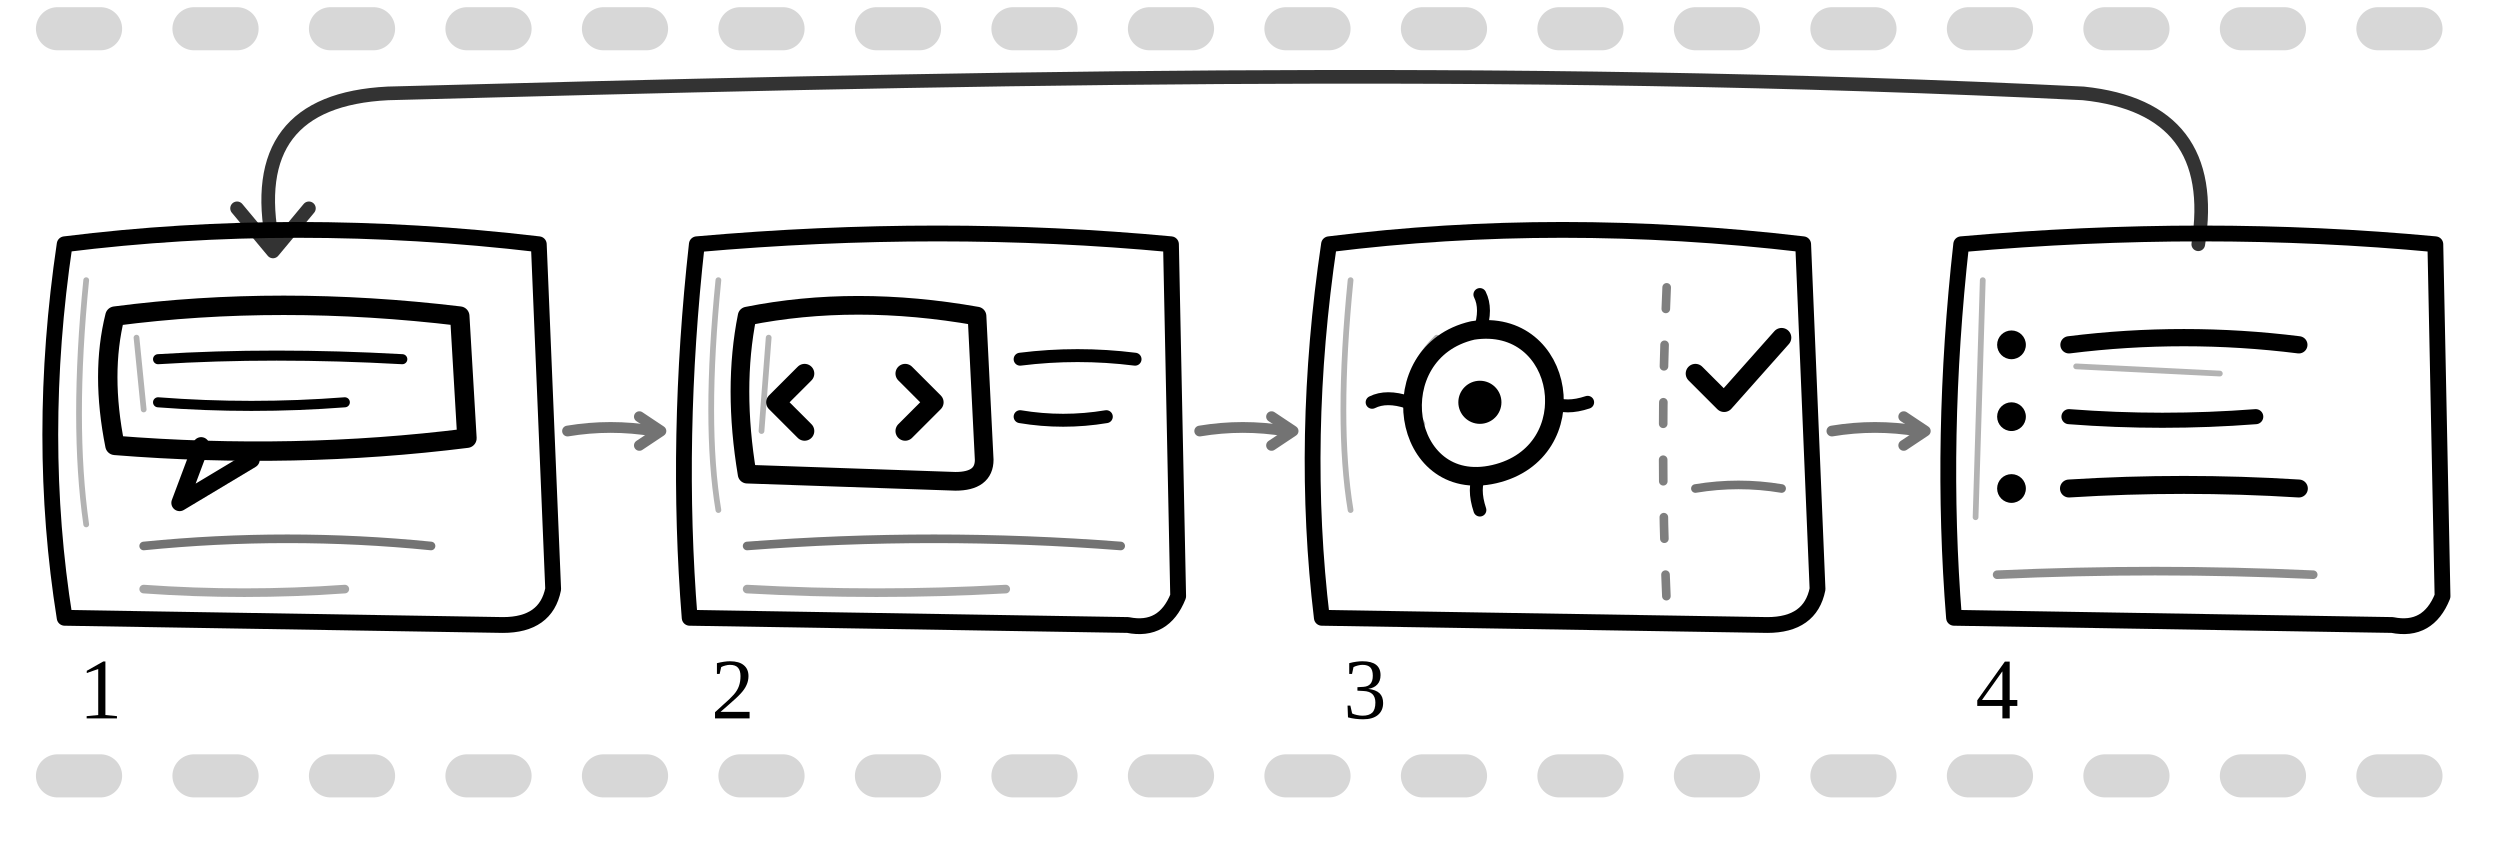
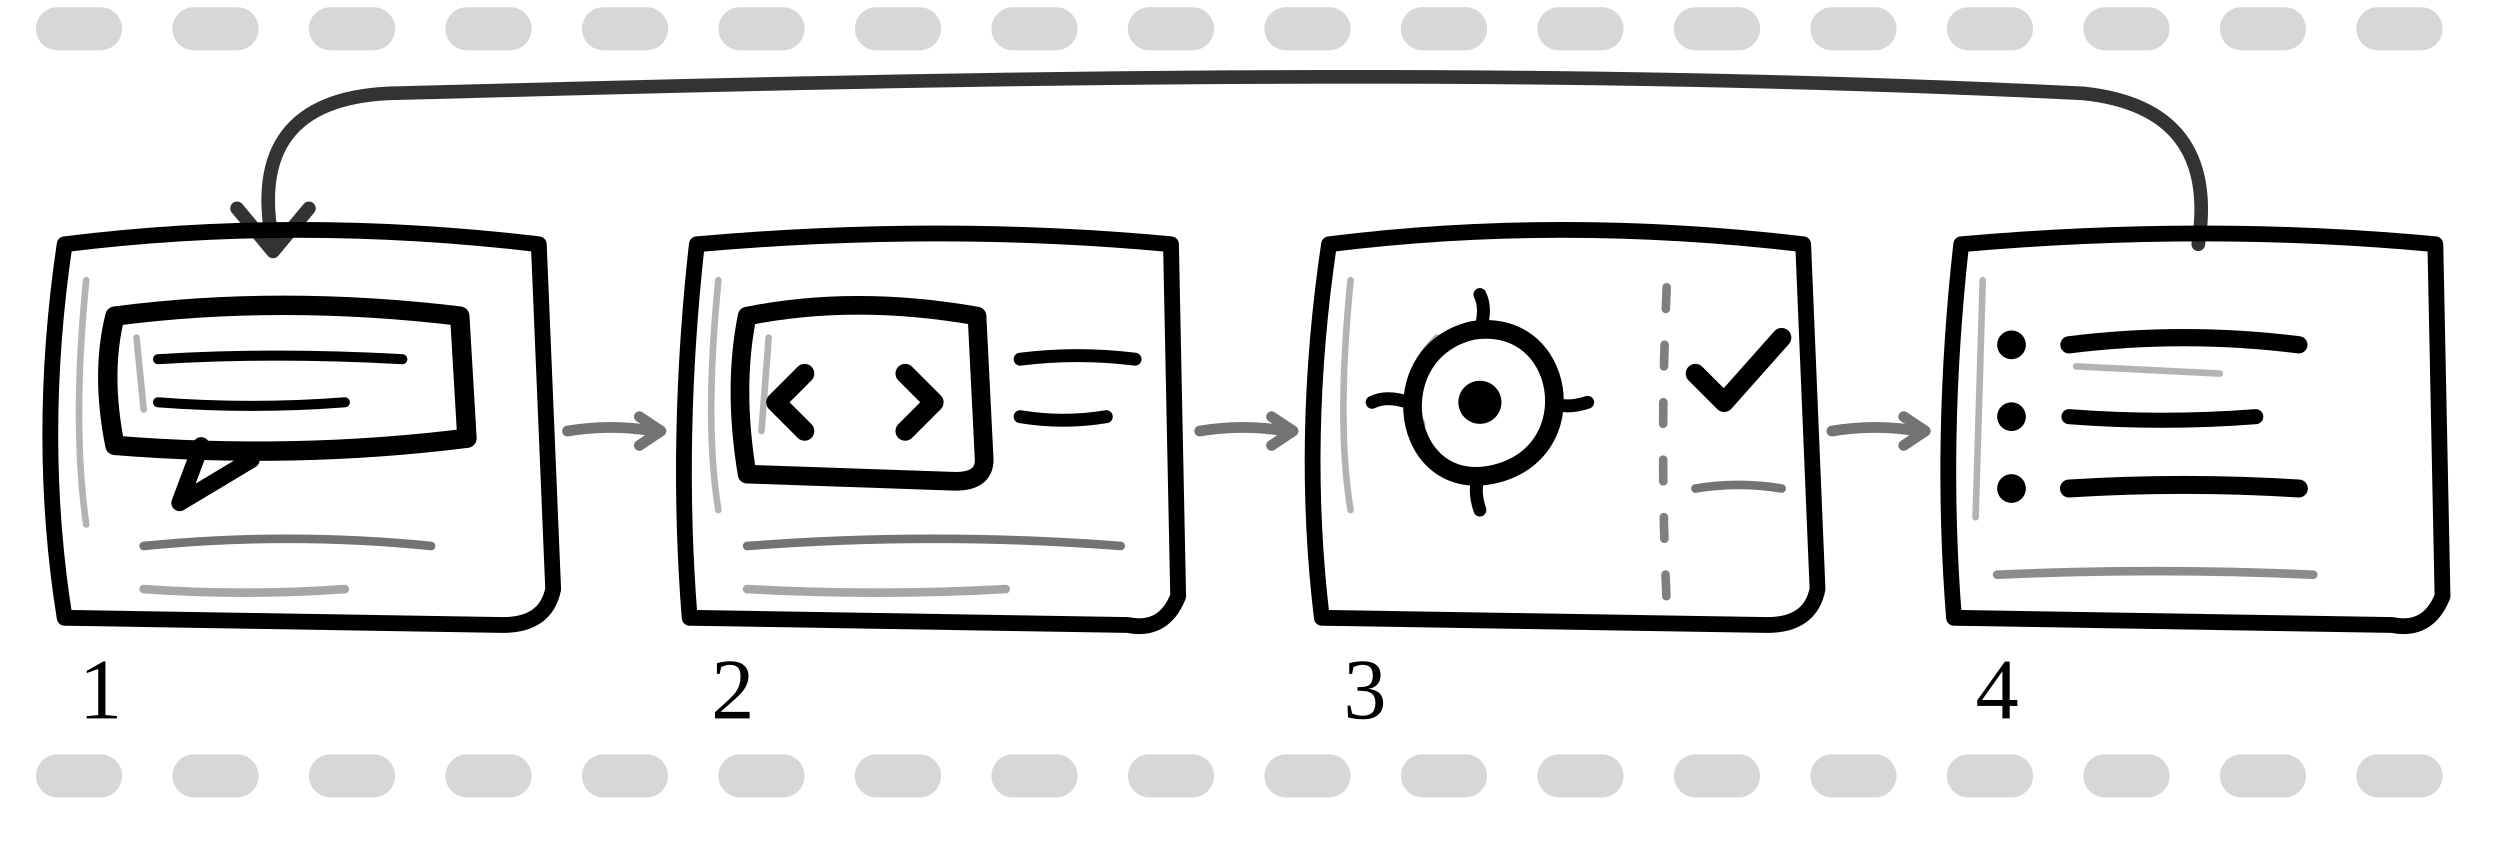
<svg class="a-turn seq" viewBox="0 0 348 118" fill="none" stroke="currentColor" stroke-width="1.8" stroke-linecap="round" stroke-linejoin="round">
  <g class="frame">
    <path d="M9 34q32-4 66 0l2 48q-1 5-7 5L9 86q-4-25 0-52" stroke-width="2.2" pathLength="100" />
    <path d="M16 44q23-3 48 0l1 17q-24 3-49 1q-2-10 0-18" stroke-width="2.7" pathLength="100" />
    <path d="M28 62l-3 8 10-6" stroke-width="2.3" pathLength="100" />
    <path d="M22 50q16-1 34 0" stroke-width="1.4" pathLength="100" />
    <path d="M22 56q13 1 26 0" stroke-width="1.4" pathLength="100" />
    <path d="M20 76q20-2 40 0" opacity=".55" stroke-width="1.2" pathLength="100" />
    <path d="M20 82q14 1 28 0" opacity=".35" stroke-width="1.2" pathLength="100" />
    <text class="frame-no" x="11" y="100" fill="currentColor" stroke="none">1</text>
-     <path d="M12 39q-2 20 0 34m7-26 1 10" opacity=".3" stroke-width=".8" pathLength="100" />
+     <path d="M12 39q-2 20 0 34m7-26 1 10" opacity=".3" stroke-width="0.92" pathLength="100" />
  </g>
  <g class="frame">
    <path d="M97 34q34-3 66 0l1 49q-2 5-7 4l-61-1q-2-25 1-52" stroke-width="2.2" pathLength="100" />
    <path d="M104 44q15-3 32 0l1 20q0 3-4 3l-29-1q-2-12 0-22" stroke-width="2.6" pathLength="100" />
    <path d="M112 52l-4 4 4 4" stroke-width="2.7" pathLength="100" />
    <path d="M126 52l4 4-4 4" stroke-width="2.7" pathLength="100" />
    <path d="M142 50q8-1 16 0" pathLength="100" />
    <path d="M142 58q6 1 12 0" pathLength="100" />
    <path d="M104 76q26-2 52 0" opacity=".55" stroke-width="1.2" pathLength="100" />
    <path d="M104 82q18 1 36 0" opacity=".35" stroke-width="1.2" pathLength="100" />
    <text class="frame-no" x="99" y="100" fill="currentColor" stroke="none">2</text>
-     <path d="M100 39q-2 20 0 32m7-24-1 13" opacity=".3" stroke-width=".8" pathLength="100" />
+     <path d="M100 39q-2 20 0 32m7-24-1 13" opacity=".3" stroke-width="0.92" pathLength="100" />
  </g>
  <g class="frame">
    <path d="M185 34q32-4 66 0l2 48q-1 5-7 5l-62-1q-3-25 1-52" stroke-width="2.2" pathLength="100" />
    <path d="M205 46c13-2 16 17 3 20s-16-17-3-20" stroke-width="2.6" pathLength="100" />
    <circle cx="206" cy="56" r="3" fill="currentColor" stroke="none" />
    <path d="M206 41q1 2 0 5" pathLength="100" />
    <path d="M206 66q-1 2 0 5" pathLength="100" />
    <path d="M191 56q2-1 5 0" pathLength="100" />
    <path d="M216 56q2 1 5 0" pathLength="100" />
    <path d="M232 40q-1 22 0 44" opacity=".5" stroke-width="1.2" stroke-dasharray="3 5" />
    <path d="M236 52l4 4 8-9" stroke-width="2.7" pathLength="100" />
    <path d="M236 68q6-1 12 0" opacity=".55" stroke-width="1.2" pathLength="100" />
    <text class="frame-no" x="187" y="100" fill="currentColor" stroke="none">3</text>
-     <path d="M188 39q-2 20 0 32m12-24q-6 6-2 12" opacity=".3" stroke-width=".8" pathLength="100" />
+     <path d="M188 39q-2 20 0 32m12-24q-6 6-2 12" opacity=".3" stroke-width="0.92" pathLength="100" />
  </g>
  <g class="frame">
    <path d="M273 34q34-3 66 0l1 49q-2 5-7 4l-61-1q-2-25 1-52" stroke-width="2.2" pathLength="100" />
    <circle cx="280" cy="48" r="2" fill="currentColor" stroke="none" />
    <path d="M288 48q16-2 32 0" stroke-width="2.4" pathLength="100" />
    <circle cx="280" cy="58" r="2" fill="currentColor" stroke="none" />
    <path d="M288 58q13 1 26 0" stroke-width="2.1" pathLength="100" />
    <circle cx="280" cy="68" r="2" fill="currentColor" stroke="none" />
    <path d="M288 68q16-1 32 0" stroke-width="2.5" pathLength="100" />
    <path d="M278 80q22-1 44 0" opacity=".45" stroke-width="1.2" pathLength="100" />
    <text class="frame-no" x="275" y="100" fill="currentColor" stroke="none">4</text>
-     <path d="M276 39l-1 33m14-21 20 1" opacity=".3" stroke-width=".8" pathLength="100" />
+     <path d="M276 39l-1 33m14-21 20 1" opacity=".3" stroke-width="0.92" pathLength="100" />
  </g>
  <g opacity=".55" stroke-width="1.5">
    <path d="M79 60q6-1 12 0" pathLength="100" />
    <path d="M89 58l3 2-3 2" pathLength="100" />
    <path d="M167 60q6-1 12 0" pathLength="100" />
    <path d="M177 58l3 2-3 2" pathLength="100" />
    <path d="M255 60q6-1 12 0" pathLength="100" />
    <path d="M265 58l3 2-3 2" pathLength="100" />
  </g>
  <g opacity=".8" stroke-width="1.9">
    <path d="M306 34q3-19-16-21c-81-4-161-2-236 0q-20 1-16 21" pathLength="100" />
    <path d="M33 29l5 6 5-6" pathLength="100" />
  </g>
  <g opacity=".16" stroke-width="6">
    <path d="M8 4h332" stroke-dasharray="6 13" />
    <path d="M8 108h332" stroke-dasharray="6 13" />
  </g>
</svg>
